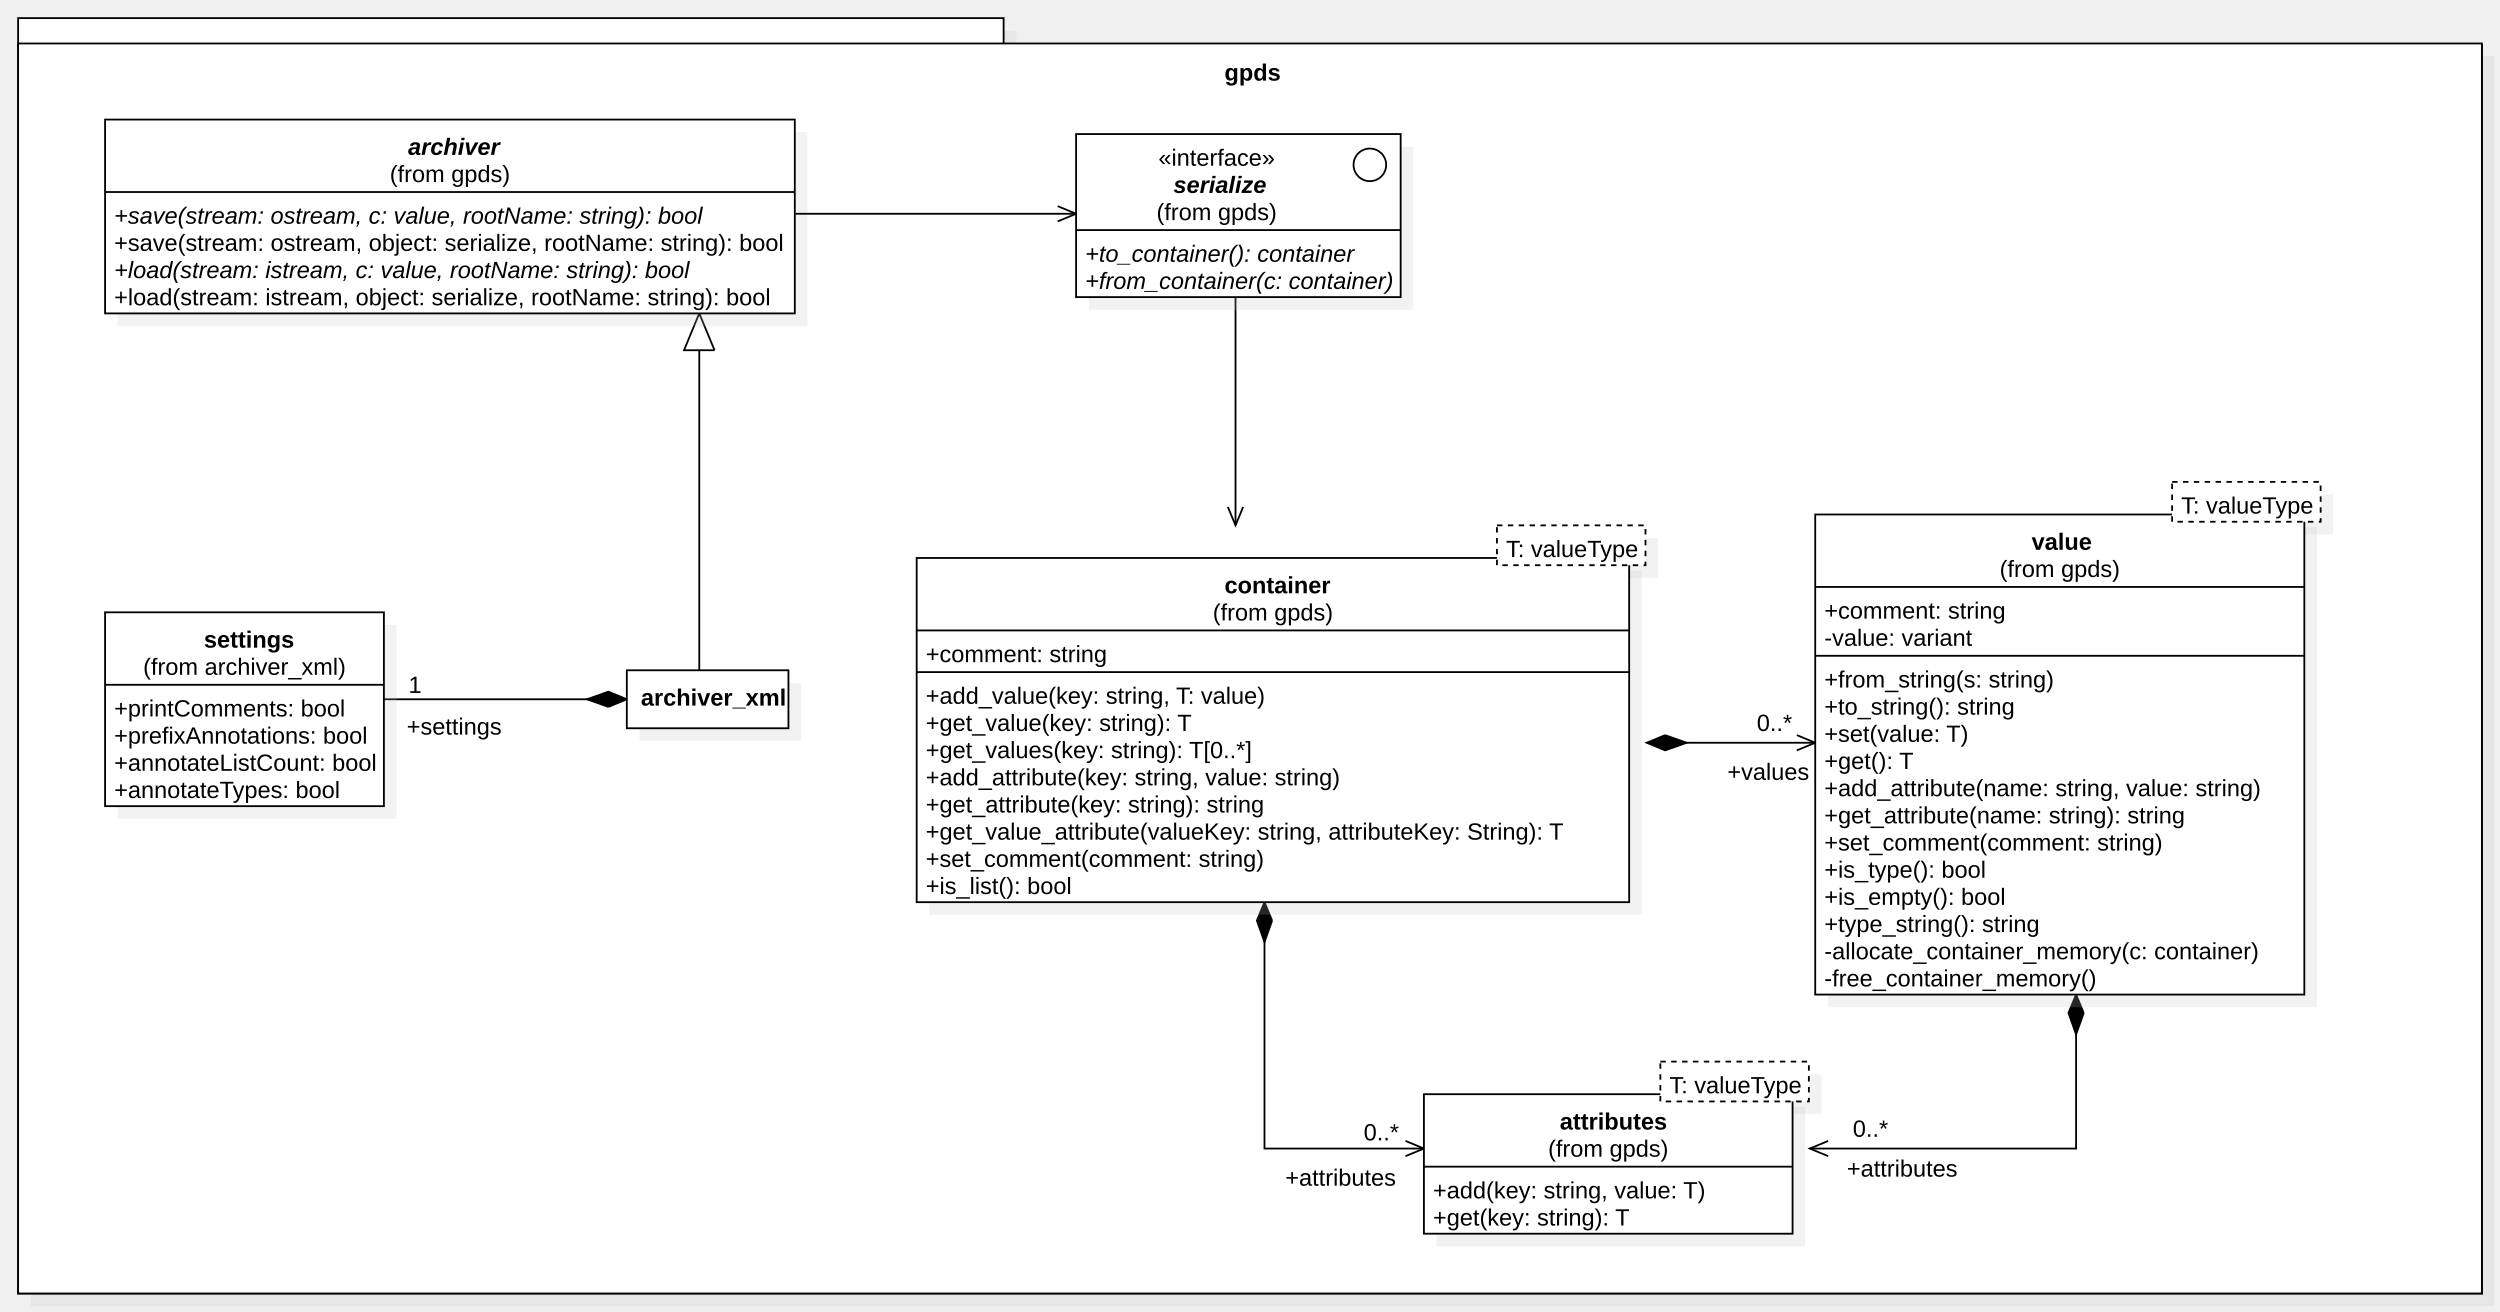
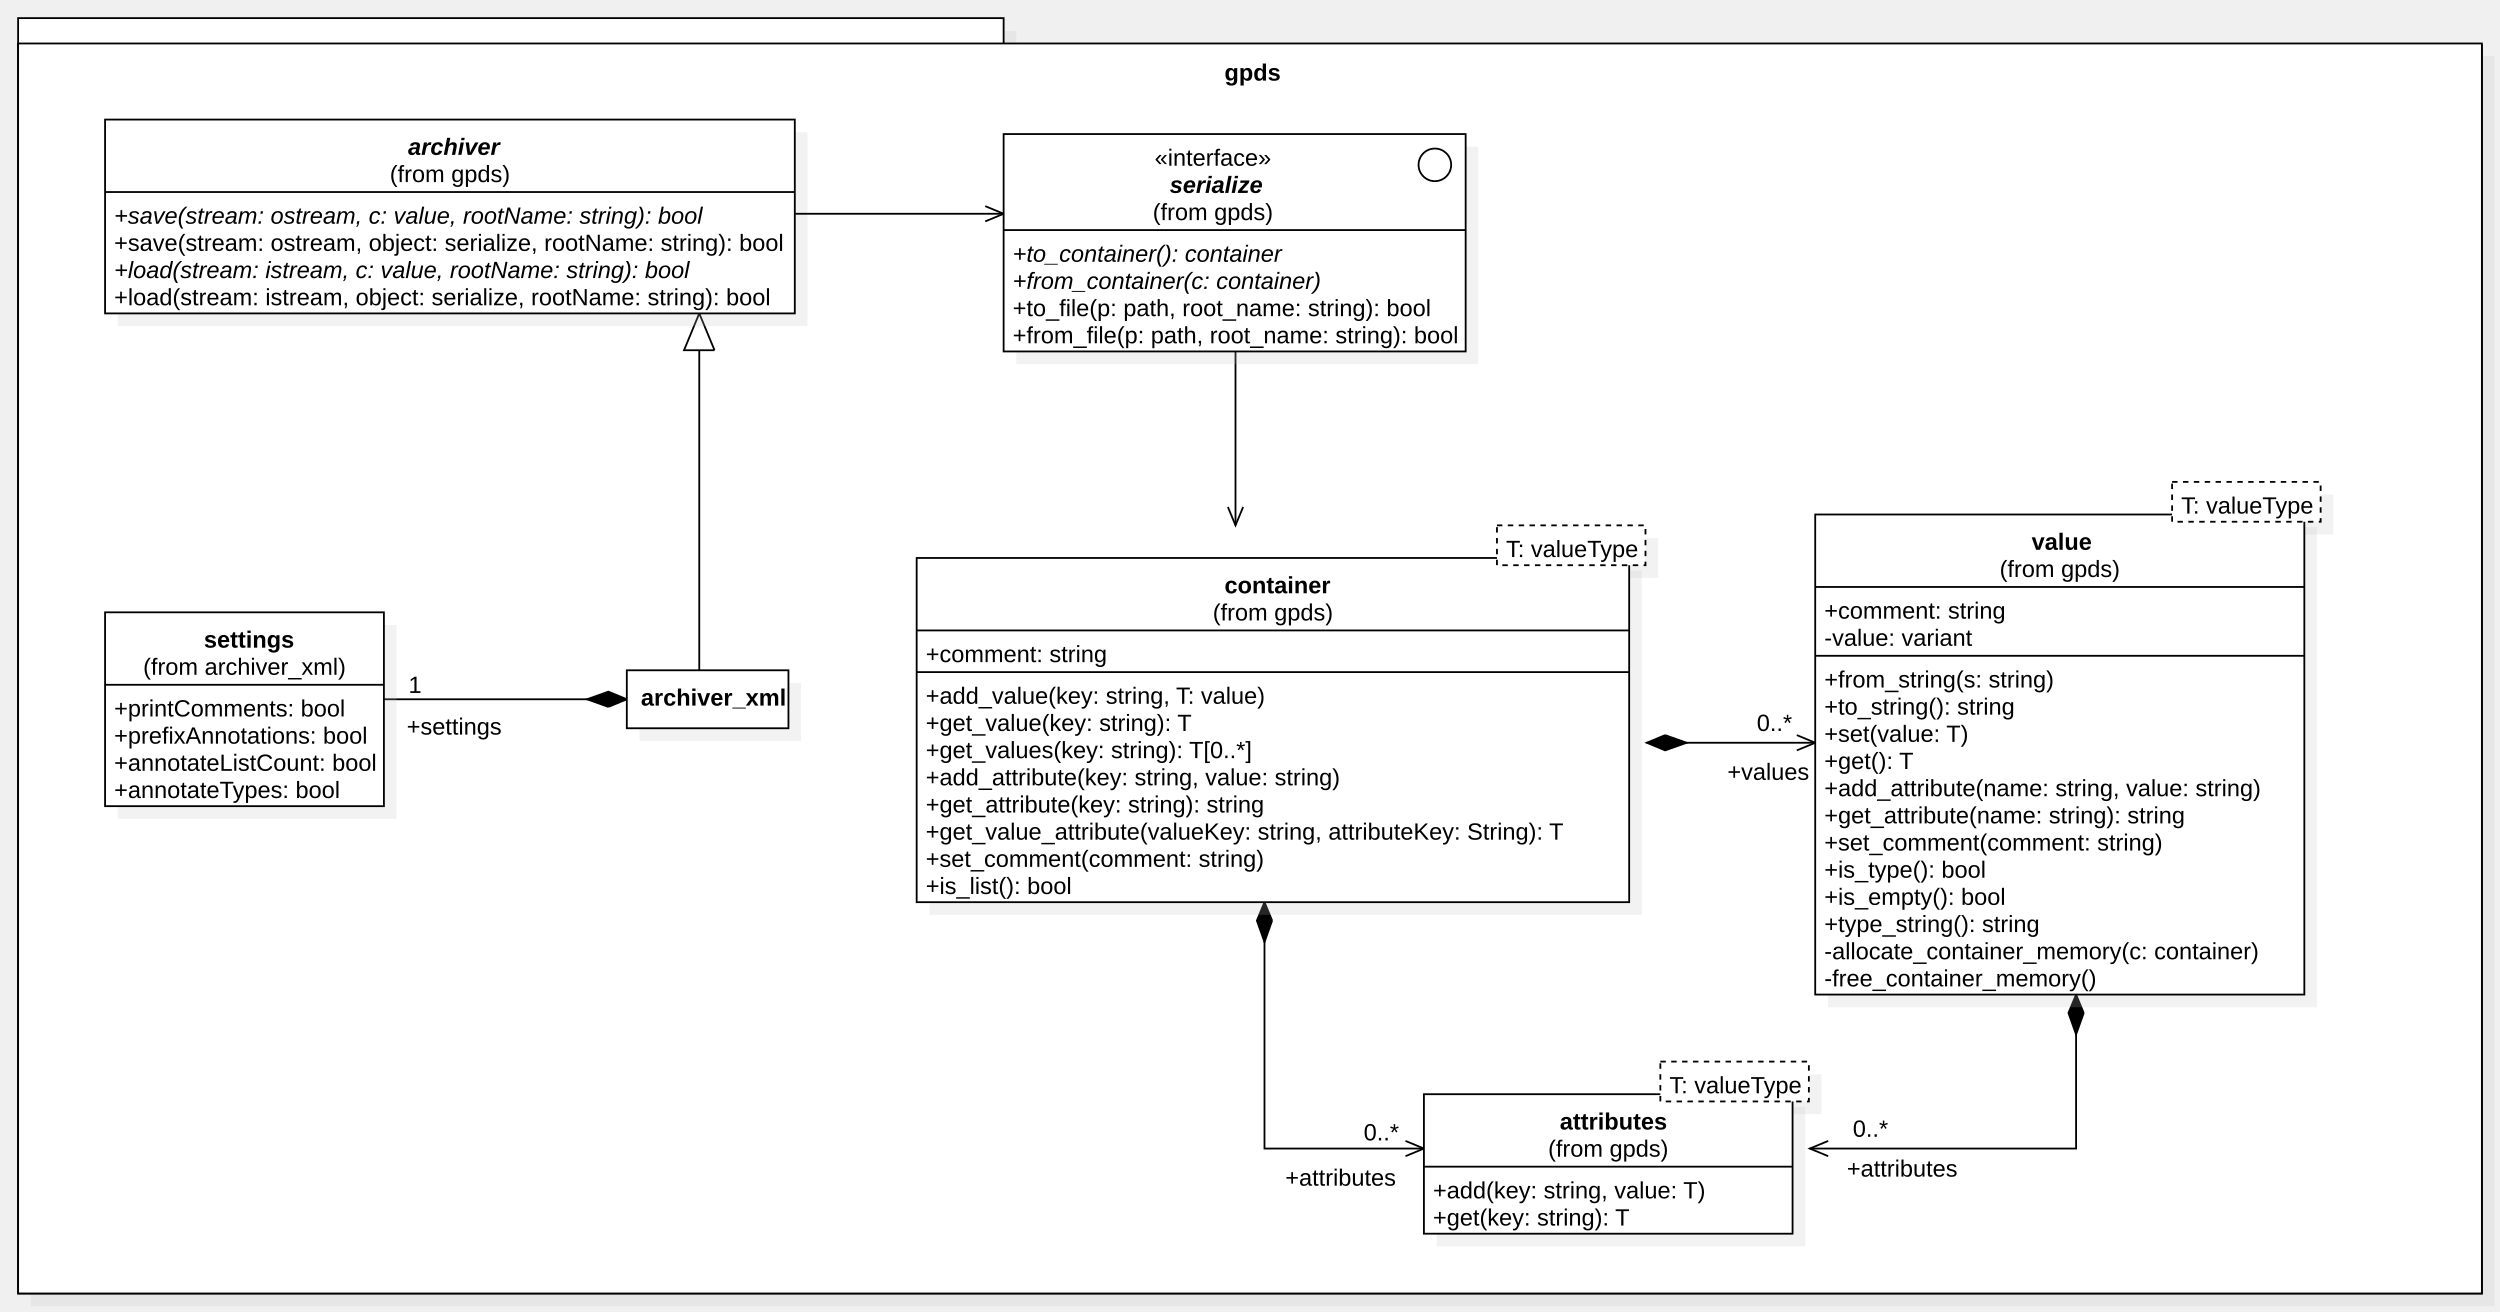
<svg xmlns="http://www.w3.org/2000/svg" version="1.1" width="1380" height="724">
  <defs />
  <g>
    <g transform="translate(-14,-38) scale(1,1)">
      <rect fill="#C0C0C0" stroke="none" x="31" y="55" width="544" height="15" opacity="0.2" />
    </g>
    <g transform="translate(-14,-38) scale(1,1)">
      <rect fill="#C0C0C0" stroke="none" x="31" y="69" width="1360" height="690" opacity="0.2" />
    </g>
    <g transform="translate(-14,-38) scale(1,1)">
      <rect fill="#ffffff" stroke="none" x="24" y="63" width="1360" height="689" />
    </g>
    <g transform="translate(-14,-38) scale(1,1)">
      <path fill="none" stroke="#000000" d="M 24 63 L 1384 63 L 1384 752 L 24 752 L 24 63 Z Z" stroke-miterlimit="10" />
    </g>
    <g transform="translate(-14,-38) scale(1,1)">
      <rect fill="#ffffff" stroke="none" x="24" y="48" width="544" height="15" />
    </g>
    <g transform="translate(-14,-38) scale(1,1)">
      <path fill="none" stroke="#000000" d="M 24 48 L 568 48 L 568 63 L 24 63 L 24 48 Z Z" stroke-miterlimit="10" />
    </g>
    <g transform="translate(-14,-38) scale(1,1)">
      <rect fill="#ffffff" stroke="none" x="24" y="62" width="1360" height="690" />
    </g>
    <g transform="translate(-14,-38) scale(1,1)">
      <path fill="none" stroke="#000000" d="M 24 62 L 1384 62 L 1384 752 L 24 752 L 24 62 Z Z" stroke-miterlimit="10" />
    </g>
    <g transform="translate(-14,-38) scale(1,1)">
      <g>
        <path fill="none" stroke="none" />
        <text fill="#000000" stroke="none" font-family="Arial" font-size="13px" font-style="normal" font-weight="bold" text-decoration="none" x="689.905" y="82.5">gpds</text>
      </g>
    </g>
    <g transform="translate(-14,-38) scale(1,1)">
      <path fill="none" stroke="#000000" d="M 226 424 L 360 424" stroke-miterlimit="10" />
    </g>
    <g transform="translate(-14,-38) scale(1,1)">
      <path fill="#000000" stroke="none" d="M 349.837 428.21 L 360 424 L 349.837 419.79 L 338 424" />
    </g>
    <g transform="translate(-14,-38) scale(1,1)">
      <path fill="none" stroke="#000000" d="M 349.837 428.21 L 360 424 L 349.837 419.79 L 338 424 L 349.837 428.21" stroke-miterlimit="10" />
    </g>
    <g transform="translate(-14,-38) scale(1,1)">
      <g>
        <path fill="none" stroke="none" />
        <text fill="#000000" stroke="none" font-family="Arial" font-size="13px" font-style="normal" font-weight="normal" text-decoration="none" x="238.5" y="443.5">+settings</text>
      </g>
    </g>
    <g transform="translate(-14,-38) scale(1,1)">
      <g>
        <path fill="none" stroke="none" />
        <text fill="#000000" stroke="none" font-family="Arial" font-size="13px" font-style="normal" font-weight="normal" text-decoration="none" x="239.5" y="420.5">1</text>
      </g>
    </g>
    <g transform="translate(-14,-38) scale(1,1)">
      <path fill="none" stroke="#000000" d="M 1016 448 L 923 448" stroke-miterlimit="10" />
    </g>
    <g transform="translate(-14,-38) scale(1,1)">
      <path fill="#000000" stroke="none" d="M 933.163 443.79 L 923 448 L 933.163 452.21 L 945 448" />
    </g>
    <g transform="translate(-14,-38) scale(1,1)">
      <path fill="none" stroke="#000000" d="M 933.163 443.79 L 923 448 L 933.163 452.21 L 945 448 L 933.163 443.79" stroke-miterlimit="10" />
    </g>
    <g transform="translate(-14,-38) scale(1,1)">
      <path fill="none" stroke="#000000" d="M 1005.837 452.21 L 1016 448 L 1005.837 443.79" stroke-miterlimit="10" />
    </g>
    <g transform="translate(-14,-38) scale(1,1)">
      <g>
        <path fill="none" stroke="none" />
        <text fill="#000000" stroke="none" font-family="Arial" font-size="13px" font-style="normal" font-weight="normal" text-decoration="none" x="967.5" y="468.5">+values</text>
      </g>
    </g>
    <g transform="translate(-14,-38) scale(1,1)">
      <g>
        <path fill="none" stroke="none" />
        <text fill="#000000" stroke="none" font-family="Arial" font-size="13px" font-style="normal" font-weight="normal" text-decoration="none" x="983.744" y="441.5">0..*</text>
      </g>
    </g>
    <g transform="translate(-14,-38) scale(1,1)">
      <path fill="none" stroke="#000000" d="M 1013 672 L 1160 672 L 1160 587" stroke-miterlimit="10" />
    </g>
    <g transform="translate(-14,-38) scale(1,1)">
      <path fill="#000000" stroke="none" d="M 1164.21 597.163 L 1160 587 L 1155.79 597.163 L 1160 609" />
    </g>
    <g transform="translate(-14,-38) scale(1,1)">
      <path fill="none" stroke="#000000" d="M 1164.21 597.163 L 1160 587 L 1155.79 597.163 L 1160 609 L 1164.21 597.163" stroke-miterlimit="10" />
    </g>
    <g transform="translate(-14,-38) scale(1,1)">
      <path fill="none" stroke="#000000" d="M 1023.163 667.79 L 1013 672 L 1023.163 676.21" stroke-miterlimit="10" />
    </g>
    <g transform="translate(-14,-38) scale(1,1)">
      <g>
        <path fill="none" stroke="none" />
        <text fill="#000000" stroke="none" font-family="Arial" font-size="13px" font-style="normal" font-weight="normal" text-decoration="none" x="1033.474" y="687.5">+attributes</text>
      </g>
    </g>
    <g transform="translate(-14,-38) scale(1,1)">
      <g>
        <path fill="none" stroke="none" />
        <text fill="#000000" stroke="none" font-family="Arial" font-size="13px" font-style="normal" font-weight="normal" text-decoration="none" x="1036.744" y="665.5">0..*</text>
      </g>
    </g>
    <g transform="translate(-14,-38) scale(1,1)">
      <path fill="none" stroke="#000000" d="M 800 672 L 712 672 L 712 536" stroke-miterlimit="10" />
    </g>
    <g transform="translate(-14,-38) scale(1,1)">
      <path fill="#000000" stroke="none" d="M 716.21 546.163 L 712 536 L 707.79 546.163 L 712 558" />
    </g>
    <g transform="translate(-14,-38) scale(1,1)">
      <path fill="none" stroke="#000000" d="M 716.21 546.163 L 712 536 L 707.79 546.163 L 712 558 L 716.21 546.163" stroke-miterlimit="10" />
    </g>
    <g transform="translate(-14,-38) scale(1,1)">
      <path fill="none" stroke="#000000" d="M 789.837 676.21 L 800 672 L 789.837 667.79" stroke-miterlimit="10" />
    </g>
    <g transform="translate(-14,-38) scale(1,1)">
      <g>
        <path fill="none" stroke="none" />
        <text fill="#000000" stroke="none" font-family="Arial" font-size="13px" font-style="normal" font-weight="normal" text-decoration="none" x="723.474" y="692.5">+attributes</text>
      </g>
    </g>
    <g transform="translate(-14,-38) scale(1,1)">
      <g>
        <path fill="none" stroke="none" />
        <text fill="#000000" stroke="none" font-family="Arial" font-size="13px" font-style="normal" font-weight="normal" text-decoration="none" x="766.744" y="667.5">0..*</text>
      </g>
    </g>
    <g transform="translate(-14,-38) scale(1,1)">
      <rect fill="#C0C0C0" stroke="none" x="527" y="353" width="393.305" height="190" opacity="0.2" />
    </g>
    <g transform="translate(-14,-38) scale(1,1)">
      <rect fill="#C0C0C0" stroke="none" x="847.319" y="335" width="81.985" height="22" opacity="0.2" />
    </g>
    <g transform="translate(-14,-38) scale(1,1)">
      <rect fill="#ffffff" stroke="none" x="520" y="346" width="393.305" height="190" />
    </g>
    <g transform="translate(-14,-38) scale(1,1)">
      <path fill="none" stroke="#000000" d="M 520 346 L 913.305 346 L 913.305 536 L 520 536 L 520 346 Z Z" stroke-miterlimit="10" />
    </g>
    <g transform="translate(-14,-38) scale(1,1)">
      <path fill="none" stroke="#000000" d="M 520 386 L 913.305 386" stroke-miterlimit="10" />
    </g>
    <g transform="translate(-14,-38) scale(1,1)">
      <path fill="none" stroke="#000000" d="M 520 409 L 913.305 409" stroke-miterlimit="10" />
    </g>
    <g transform="translate(-14,-38) scale(1,1)">
      <g>
        <path fill="none" stroke="none" />
        <text fill="#000000" stroke="none" font-family="Arial" font-size="13px" font-style="normal" font-weight="bold" text-decoration="none" x="689.913" y="365.5">container</text>
      </g>
    </g>
    <g transform="translate(-14,-38) scale(1,1)">
      <g>
        <path fill="none" stroke="none" />
        <text fill="#000000" stroke="none" font-family="Arial" font-size="13px" font-style="normal" font-weight="normal" text-decoration="none" x="683.422" y="380.5">(from gpds)</text>
      </g>
    </g>
    <g transform="translate(-14,-38) scale(1,1)">
      <g>
        <path fill="none" stroke="none" />
        <text fill="#000000" stroke="none" font-family="Arial" font-size="13px" font-style="normal" font-weight="normal" text-decoration="none" x="525" y="403.5">+comment: string</text>
      </g>
    </g>
    <g transform="translate(-14,-38) scale(1,1)">
      <g>
        <path fill="none" stroke="none" />
        <text fill="#000000" stroke="none" font-family="Arial" font-size="13px" font-style="normal" font-weight="normal" text-decoration="none" x="525" y="426.5">+add_value(key: string, T: value)</text>
      </g>
    </g>
    <g transform="translate(-14,-38) scale(1,1)">
      <g>
        <path fill="none" stroke="none" />
        <text fill="#000000" stroke="none" font-family="Arial" font-size="13px" font-style="normal" font-weight="normal" text-decoration="none" x="525" y="441.5">+get_value(key: string): T</text>
      </g>
    </g>
    <g transform="translate(-14,-38) scale(1,1)">
      <g>
        <path fill="none" stroke="none" />
        <text fill="#000000" stroke="none" font-family="Arial" font-size="13px" font-style="normal" font-weight="normal" text-decoration="none" x="525" y="456.5">+get_values(key: string): T[0..*]</text>
      </g>
    </g>
    <g transform="translate(-14,-38) scale(1,1)">
      <g>
        <path fill="none" stroke="none" />
        <text fill="#000000" stroke="none" font-family="Arial" font-size="13px" font-style="normal" font-weight="normal" text-decoration="none" x="525" y="471.5">+add_attribute(key: string, value: string)</text>
      </g>
    </g>
    <g transform="translate(-14,-38) scale(1,1)">
      <g>
        <path fill="none" stroke="none" />
        <text fill="#000000" stroke="none" font-family="Arial" font-size="13px" font-style="normal" font-weight="normal" text-decoration="none" x="525" y="486.5">+get_attribute(key: string): string</text>
      </g>
    </g>
    <g transform="translate(-14,-38) scale(1,1)">
      <g>
        <path fill="none" stroke="none" />
        <text fill="#000000" stroke="none" font-family="Arial" font-size="13px" font-style="normal" font-weight="normal" text-decoration="none" x="525" y="501.5">+get_value_attribute(valueKey: string, attributeKey: String): T</text>
      </g>
    </g>
    <g transform="translate(-14,-38) scale(1,1)">
      <g>
        <path fill="none" stroke="none" />
        <text fill="#000000" stroke="none" font-family="Arial" font-size="13px" font-style="normal" font-weight="normal" text-decoration="none" x="525" y="516.5">+set_comment(comment: string)</text>
      </g>
    </g>
    <g transform="translate(-14,-38) scale(1,1)">
      <g>
        <path fill="none" stroke="none" />
        <text fill="#000000" stroke="none" font-family="Arial" font-size="13px" font-style="normal" font-weight="normal" text-decoration="none" x="525" y="531.5">+is_list(): bool</text>
      </g>
    </g>
    <g transform="translate(-14,-38) scale(1,1)">
      <rect fill="#ffffff" stroke="none" x="840.319" y="328" width="81.985" height="22" />
    </g>
    <g transform="translate(-14,-38) scale(1,1)">
      <path fill="none" stroke="#000000" d="M 840.319 328 L 922.305 328 L 922.305 350 L 840.319 350 L 840.319 328 Z Z" stroke-miterlimit="10" stroke-dasharray="3" />
    </g>
    <g transform="translate(-14,-38) scale(1,1)">
      <g>
        <path fill="none" stroke="none" />
        <text fill="#000000" stroke="none" font-family="Arial" font-size="13px" font-style="normal" font-weight="normal" text-decoration="none" x="845.319" y="345.5">T: valueType</text>
      </g>
    </g>
    <g transform="translate(-14,-38) scale(1,1)">
      <rect fill="#C0C0C0" stroke="none" x="1023" y="329" width="269.989" height="265" opacity="0.2" />
    </g>
    <g transform="translate(-14,-38) scale(1,1)">
      <rect fill="#C0C0C0" stroke="none" x="1220.003" y="311" width="81.985" height="22" opacity="0.2" />
    </g>
    <g transform="translate(-14,-38) scale(1,1)">
      <rect fill="#ffffff" stroke="none" x="1016" y="322" width="269.989" height="265" />
    </g>
    <g transform="translate(-14,-38) scale(1,1)">
      <path fill="none" stroke="#000000" d="M 1016 322 L 1285.989 322 L 1285.989 587 L 1016 587 L 1016 322 Z Z" stroke-miterlimit="10" />
    </g>
    <g transform="translate(-14,-38) scale(1,1)">
      <path fill="none" stroke="#000000" d="M 1016 362 L 1285.989 362" stroke-miterlimit="10" />
    </g>
    <g transform="translate(-14,-38) scale(1,1)">
      <path fill="none" stroke="#000000" d="M 1016 400 L 1285.989 400" stroke-miterlimit="10" />
    </g>
    <g transform="translate(-14,-38) scale(1,1)">
      <g>
        <path fill="none" stroke="none" />
        <text fill="#000000" stroke="none" font-family="Arial" font-size="13px" font-style="normal" font-weight="bold" text-decoration="none" x="1135.455" y="341.5">value</text>
      </g>
    </g>
    <g transform="translate(-14,-38) scale(1,1)">
      <g>
        <path fill="none" stroke="none" />
        <text fill="#000000" stroke="none" font-family="Arial" font-size="13px" font-style="normal" font-weight="normal" text-decoration="none" x="1117.764" y="356.5">(from gpds)</text>
      </g>
    </g>
    <g transform="translate(-14,-38) scale(1,1)">
      <g>
        <path fill="none" stroke="none" />
        <text fill="#000000" stroke="none" font-family="Arial" font-size="13px" font-style="normal" font-weight="normal" text-decoration="none" x="1021" y="379.5">+comment: string</text>
      </g>
    </g>
    <g transform="translate(-14,-38) scale(1,1)">
      <g>
        <path fill="none" stroke="none" />
        <text fill="#000000" stroke="none" font-family="Arial" font-size="13px" font-style="normal" font-weight="normal" text-decoration="none" x="1021" y="394.5">-value: variant</text>
      </g>
    </g>
    <g transform="translate(-14,-38) scale(1,1)">
      <g>
        <path fill="none" stroke="none" />
        <text fill="#000000" stroke="none" font-family="Arial" font-size="13px" font-style="normal" font-weight="normal" text-decoration="none" x="1021" y="417.5">+from_string(s: string)</text>
      </g>
    </g>
    <g transform="translate(-14,-38) scale(1,1)">
      <g>
        <path fill="none" stroke="none" />
        <text fill="#000000" stroke="none" font-family="Arial" font-size="13px" font-style="normal" font-weight="normal" text-decoration="none" x="1021" y="432.5">+to_string(): string</text>
      </g>
    </g>
    <g transform="translate(-14,-38) scale(1,1)">
      <g>
        <path fill="none" stroke="none" />
        <text fill="#000000" stroke="none" font-family="Arial" font-size="13px" font-style="normal" font-weight="normal" text-decoration="none" x="1021" y="447.5">+set(value: T)</text>
      </g>
    </g>
    <g transform="translate(-14,-38) scale(1,1)">
      <g>
        <path fill="none" stroke="none" />
        <text fill="#000000" stroke="none" font-family="Arial" font-size="13px" font-style="normal" font-weight="normal" text-decoration="none" x="1021" y="462.5">+get(): T</text>
      </g>
    </g>
    <g transform="translate(-14,-38) scale(1,1)">
      <g>
        <path fill="none" stroke="none" />
        <text fill="#000000" stroke="none" font-family="Arial" font-size="13px" font-style="normal" font-weight="normal" text-decoration="none" x="1021" y="477.5">+add_attribute(name: string, value: string)</text>
      </g>
    </g>
    <g transform="translate(-14,-38) scale(1,1)">
      <g>
        <path fill="none" stroke="none" />
        <text fill="#000000" stroke="none" font-family="Arial" font-size="13px" font-style="normal" font-weight="normal" text-decoration="none" x="1021" y="492.5">+get_attribute(name: string): string</text>
      </g>
    </g>
    <g transform="translate(-14,-38) scale(1,1)">
      <g>
        <path fill="none" stroke="none" />
        <text fill="#000000" stroke="none" font-family="Arial" font-size="13px" font-style="normal" font-weight="normal" text-decoration="none" x="1021" y="507.5">+set_comment(comment: string)</text>
      </g>
    </g>
    <g transform="translate(-14,-38) scale(1,1)">
      <g>
        <path fill="none" stroke="none" />
        <text fill="#000000" stroke="none" font-family="Arial" font-size="13px" font-style="normal" font-weight="normal" text-decoration="none" x="1021" y="522.5">+is_type(): bool</text>
      </g>
    </g>
    <g transform="translate(-14,-38) scale(1,1)">
      <g>
        <path fill="none" stroke="none" />
        <text fill="#000000" stroke="none" font-family="Arial" font-size="13px" font-style="normal" font-weight="normal" text-decoration="none" x="1021" y="537.5">+is_empty(): bool</text>
      </g>
    </g>
    <g transform="translate(-14,-38) scale(1,1)">
      <g>
        <path fill="none" stroke="none" />
        <text fill="#000000" stroke="none" font-family="Arial" font-size="13px" font-style="normal" font-weight="normal" text-decoration="none" x="1021" y="552.5">+type_string(): string</text>
      </g>
    </g>
    <g transform="translate(-14,-38) scale(1,1)">
      <g>
        <path fill="none" stroke="none" />
        <text fill="#000000" stroke="none" font-family="Arial" font-size="13px" font-style="normal" font-weight="normal" text-decoration="none" x="1021" y="567.5">-allocate_container_memory(c: container)</text>
      </g>
    </g>
    <g transform="translate(-14,-38) scale(1,1)">
      <g>
        <path fill="none" stroke="none" />
        <text fill="#000000" stroke="none" font-family="Arial" font-size="13px" font-style="normal" font-weight="normal" text-decoration="none" x="1021" y="582.5">-free_container_memory()</text>
      </g>
    </g>
    <g transform="translate(-14,-38) scale(1,1)">
      <rect fill="#ffffff" stroke="none" x="1213.003" y="304" width="81.985" height="22" />
    </g>
    <g transform="translate(-14,-38) scale(1,1)">
      <path fill="none" stroke="#000000" d="M 1213.003 304 L 1294.989 304 L 1294.989 326 L 1213.003 326 L 1213.003 304 Z Z" stroke-miterlimit="10" stroke-dasharray="3" />
    </g>
    <g transform="translate(-14,-38) scale(1,1)">
      <g>
        <path fill="none" stroke="none" />
        <text fill="#000000" stroke="none" font-family="Arial" font-size="13px" font-style="normal" font-weight="normal" text-decoration="none" x="1218.003" y="321.5">T: valueType</text>
      </g>
    </g>
    <g transform="translate(-14,-38) scale(1,1)">
      <rect fill="#C0C0C0" stroke="none" x="79" y="383" width="153.917" height="107" opacity="0.2" />
    </g>
    <g transform="translate(-14,-38) scale(1,1)">
      <rect fill="#ffffff" stroke="none" x="72" y="376" width="153.917" height="107" />
    </g>
    <g transform="translate(-14,-38) scale(1,1)">
      <path fill="none" stroke="#000000" d="M 72 376 L 225.917 376 L 225.917 483 L 72 483 L 72 376 Z Z" stroke-miterlimit="10" />
    </g>
    <g transform="translate(-14,-38) scale(1,1)">
      <path fill="none" stroke="#000000" d="M 72 416 L 225.917 416" stroke-miterlimit="10" />
    </g>
    <g transform="translate(-14,-38) scale(1,1)">
      <g>
        <path fill="none" stroke="none" />
        <text fill="#000000" stroke="none" font-family="Arial" font-size="13px" font-style="normal" font-weight="bold" text-decoration="none" x="126.558" y="395.5">settings</text>
      </g>
    </g>
    <g transform="translate(-14,-38) scale(1,1)">
      <g>
        <path fill="none" stroke="none" />
        <text fill="#000000" stroke="none" font-family="Arial" font-size="13px" font-style="normal" font-weight="normal" text-decoration="none" x="92.982" y="410.5">(from archiver_xml)</text>
      </g>
    </g>
    <g transform="translate(-14,-38) scale(1,1)">
      <g>
        <path fill="none" stroke="none" />
        <text fill="#000000" stroke="none" font-family="Arial" font-size="13px" font-style="normal" font-weight="normal" text-decoration="none" x="77" y="433.5">+printComments: bool</text>
      </g>
    </g>
    <g transform="translate(-14,-38) scale(1,1)">
      <g>
        <path fill="none" stroke="none" />
        <text fill="#000000" stroke="none" font-family="Arial" font-size="13px" font-style="normal" font-weight="normal" text-decoration="none" x="77" y="448.5">+prefixAnnotations: bool</text>
      </g>
    </g>
    <g transform="translate(-14,-38) scale(1,1)">
      <g>
        <path fill="none" stroke="none" />
        <text fill="#000000" stroke="none" font-family="Arial" font-size="13px" font-style="normal" font-weight="normal" text-decoration="none" x="77" y="463.5">+annotateListCount: bool</text>
      </g>
    </g>
    <g transform="translate(-14,-38) scale(1,1)">
      <g>
        <path fill="none" stroke="none" />
        <text fill="#000000" stroke="none" font-family="Arial" font-size="13px" font-style="normal" font-weight="normal" text-decoration="none" x="77" y="478.5">+annotateTypes: bool</text>
      </g>
    </g>
    <g transform="translate(-14,-38) scale(1,1)">
      <rect fill="#C0C0C0" stroke="none" x="807" y="649" width="203.497" height="77" opacity="0.2" />
    </g>
    <g transform="translate(-14,-38) scale(1,1)">
      <rect fill="#C0C0C0" stroke="none" x="937.512" y="631" width="81.985" height="22" opacity="0.2" />
    </g>
    <g transform="translate(-14,-38) scale(1,1)">
      <rect fill="#ffffff" stroke="none" x="800" y="642" width="203.497" height="77" />
    </g>
    <g transform="translate(-14,-38) scale(1,1)">
      <path fill="none" stroke="#000000" d="M 800 642 L 1003.497 642 L 1003.497 719 L 800 719 L 800 642 Z Z" stroke-miterlimit="10" />
    </g>
    <g transform="translate(-14,-38) scale(1,1)">
      <path fill="none" stroke="#000000" d="M 800 682 L 1003.497 682" stroke-miterlimit="10" />
    </g>
    <g transform="translate(-14,-38) scale(1,1)">
      <g>
        <path fill="none" stroke="none" />
        <text fill="#000000" stroke="none" font-family="Arial" font-size="13px" font-style="normal" font-weight="bold" text-decoration="none" x="875.012" y="661.5">attributes</text>
      </g>
    </g>
    <g transform="translate(-14,-38) scale(1,1)">
      <g>
        <path fill="none" stroke="none" />
        <text fill="#000000" stroke="none" font-family="Arial" font-size="13px" font-style="normal" font-weight="normal" text-decoration="none" x="868.519" y="676.5">(from gpds)</text>
      </g>
    </g>
    <g transform="translate(-14,-38) scale(1,1)">
      <g>
        <path fill="none" stroke="none" />
        <text fill="#000000" stroke="none" font-family="Arial" font-size="13px" font-style="normal" font-weight="normal" text-decoration="none" x="805" y="699.5">+add(key: string, value: T)</text>
      </g>
    </g>
    <g transform="translate(-14,-38) scale(1,1)">
      <g>
        <path fill="none" stroke="none" />
        <text fill="#000000" stroke="none" font-family="Arial" font-size="13px" font-style="normal" font-weight="normal" text-decoration="none" x="805" y="714.5">+get(key: string): T</text>
      </g>
    </g>
    <g transform="translate(-14,-38) scale(1,1)">
      <rect fill="#ffffff" stroke="none" x="930.512" y="624" width="81.985" height="22" />
    </g>
    <g transform="translate(-14,-38) scale(1,1)">
      <path fill="none" stroke="#000000" d="M 930.512 624 L 1012.497 624 L 1012.497 646 L 930.512 646 L 930.512 624 Z Z" stroke-miterlimit="10" stroke-dasharray="3" />
    </g>
    <g transform="translate(-14,-38) scale(1,1)">
      <g>
        <path fill="none" stroke="none" />
        <text fill="#000000" stroke="none" font-family="Arial" font-size="13px" font-style="normal" font-weight="normal" text-decoration="none" x="935.512" y="641.5">T: valueType</text>
      </g>
    </g>
    <g transform="translate(-14,-38) scale(1,1)">
      <rect fill="#C0C0C0" stroke="none" x="367" y="415" width="89.222" height="32" opacity="0.2" />
    </g>
    <g transform="translate(-14,-38) scale(1,1)">
      <rect fill="#ffffff" stroke="none" x="360" y="408" width="89.222" height="32" />
    </g>
    <g transform="translate(-14,-38) scale(1,1)">
      <path fill="none" stroke="#000000" d="M 360 408 L 449.222 408 L 449.222 440 L 360 440 L 360 408 Z Z" stroke-miterlimit="10" />
    </g>
    <g transform="translate(-14,-38) scale(1,1)">
      <g>
        <path fill="none" stroke="none" />
        <text fill="#000000" stroke="none" font-family="Arial" font-size="13px" font-style="normal" font-weight="bold" text-decoration="none" x="367.769" y="427.5">archiver_xml</text>
      </g>
    </g>
    <g transform="translate(-14,-38) scale(1,1)">
      <path fill="none" stroke="#000000" d="M 400 408 L 400 211" stroke-miterlimit="10" />
    </g>
    <g transform="translate(-14,-38) scale(1,1)">
      <path fill="#FFFFFF" stroke="none" d="M 408.419 231.325 L 400 211 L 391.581 231.325" />
    </g>
    <g transform="translate(-14,-38) scale(1,1)">
      <path fill="none" stroke="#000000" d="M 408.419 231.325 L 400 211 L 391.581 231.325 L 408.419 231.325" stroke-miterlimit="10" />
    </g>
    <g transform="translate(-14,-38) scale(1,1)">
      <rect fill="#C0C0C0" stroke="none" x="79" y="111" width="380.731" height="107" opacity="0.2" />
    </g>
    <g transform="translate(-14,-38) scale(1,1)">
      <rect fill="#ffffff" stroke="none" x="72" y="104" width="380.731" height="107" />
    </g>
    <g transform="translate(-14,-38) scale(1,1)">
      <path fill="none" stroke="#000000" d="M 72 104 L 452.731 104 L 452.731 211 L 72 211 L 72 104 Z Z" stroke-miterlimit="10" />
    </g>
    <g transform="translate(-14,-38) scale(1,1)">
      <path fill="none" stroke="#000000" d="M 72 144 L 452.731 144" stroke-miterlimit="10" />
    </g>
    <g transform="translate(-14,-38) scale(1,1)">
      <g>
        <path fill="none" stroke="none" />
        <text fill="#000000" stroke="none" font-family="Arial" font-size="13px" font-style="italic" font-weight="bold" text-decoration="none" x="239.248" y="123.5">archiver</text>
      </g>
    </g>
    <g transform="translate(-14,-38) scale(1,1)">
      <g>
        <path fill="none" stroke="none" />
        <text fill="#000000" stroke="none" font-family="Arial" font-size="13px" font-style="normal" font-weight="normal" text-decoration="none" x="229.136" y="138.5">(from gpds)</text>
      </g>
    </g>
    <g transform="translate(-14,-38) scale(1,1)">
      <g>
        <path fill="none" stroke="none" />
        <text fill="#000000" stroke="none" font-family="Arial" font-size="13px" font-style="italic" font-weight="normal" text-decoration="none" x="77" y="161.5">+save(stream: ostream, c: value, rootName: string): bool</text>
      </g>
    </g>
    <g transform="translate(-14,-38) scale(1,1)">
      <g>
        <path fill="none" stroke="none" />
        <text fill="#000000" stroke="none" font-family="Arial" font-size="13px" font-style="normal" font-weight="normal" text-decoration="none" x="77" y="176.5">+save(stream: ostream, object: serialize, rootName: string): bool</text>
      </g>
    </g>
    <g transform="translate(-14,-38) scale(1,1)">
      <g>
        <path fill="none" stroke="none" />
        <text fill="#000000" stroke="none" font-family="Arial" font-size="13px" font-style="italic" font-weight="normal" text-decoration="none" x="77" y="191.5">+load(stream: istream, c: value, rootName: string): bool</text>
      </g>
    </g>
    <g transform="translate(-14,-38) scale(1,1)">
      <g>
        <path fill="none" stroke="none" />
        <text fill="#000000" stroke="none" font-family="Arial" font-size="13px" font-style="normal" font-weight="normal" text-decoration="none" x="77" y="206.5">+load(stream: istream, object: serialize, rootName: string): bool</text>
      </g>
    </g>
    <g transform="translate(-14,-38) scale(1,1)">
-       <path fill="none" stroke="#000000" d="M 696 202 L 696 328" stroke-miterlimit="10" />
+       <path fill="none" stroke="#000000" d="M 696 232 L 696 328" stroke-miterlimit="10" />
    </g>
    <g transform="translate(-14,-38) scale(1,1)">
      <path fill="none" stroke="#000000" d="M 691.79 317.837 L 696 328 L 700.21 317.837" stroke-miterlimit="10" />
    </g>
    <g transform="translate(-14,-38) scale(1,1)">
-       <path fill="none" stroke="#000000" d="M 453 156 L 608 156" stroke-miterlimit="10" />
-     </g>
-     <g transform="translate(-14,-38) scale(1,1)">
-       <path fill="none" stroke="#000000" d="M 597.837 160.21 L 608 156 L 597.837 151.79" stroke-miterlimit="10" />
-     </g>
-     <g transform="translate(-14,-38) scale(1,1)">
-       <rect fill="#C0C0C0" stroke="none" x="615" y="119" width="179.162" height="90" opacity="0.2" />
-     </g>
-     <g transform="translate(-14,-38) scale(1,1)">
-       <rect fill="#ffffff" stroke="none" x="608" y="112" width="179.162" height="90" />
-     </g>
-     <g transform="translate(-14,-38) scale(1,1)">
-       <path fill="none" stroke="#000000" d="M 608 112 L 787.162 112 L 787.162 202 L 608 202 L 608 112 Z Z" stroke-miterlimit="10" />
-     </g>
-     <g transform="translate(-14,-38) scale(1,1)">
-       <path fill="#ffffff" stroke="none" d="M 761.162 129 C 761.162 124.029 765.191 120 770.162 120 C 775.132 120 779.162 124.029 779.162 129 C 779.162 133.971 775.132 138 770.162 138 C 765.191 138 761.162 133.971 761.162 129 Z" />
-     </g>
-     <g transform="translate(-14,-38) scale(1,1)">
-       <path fill="none" stroke="#000000" d="M 761.162 129 C 761.162 124.029 765.191 120 770.162 120 C 775.132 120 779.162 124.029 779.162 129 C 779.162 133.971 775.132 138 770.162 138 C 765.191 138 761.162 133.971 761.162 129 Z" stroke-miterlimit="10" />
-     </g>
-     <g transform="translate(-14,-38) scale(1,1)">
-       <path fill="none" stroke="#000000" d="M 608 165 L 787.162 165" stroke-miterlimit="10" />
-     </g>
-     <g transform="translate(-14,-38) scale(1,1)">
-       <g>
-         <path fill="none" stroke="none" />
-         <text fill="#000000" stroke="none" font-family="Arial" font-size="13px" font-style="normal" font-weight="normal" text-decoration="none" x="653.42" y="129.5">«interface»</text>
-       </g>
-     </g>
-     <g transform="translate(-14,-38) scale(1,1)">
-       <g>
-         <path fill="none" stroke="none" />
-         <text fill="#000000" stroke="none" font-family="Arial" font-size="13px" font-style="italic" font-weight="bold" text-decoration="none" x="661.739" y="144.5">serialize</text>
-       </g>
-     </g>
-     <g transform="translate(-14,-38) scale(1,1)">
-       <g>
-         <path fill="none" stroke="none" />
-         <text fill="#000000" stroke="none" font-family="Arial" font-size="13px" font-style="normal" font-weight="normal" text-decoration="none" x="652.351" y="159.5">(from gpds)</text>
-       </g>
-     </g>
-     <g transform="translate(-14,-38) scale(1,1)">
-       <g>
-         <path fill="none" stroke="none" />
-         <text fill="#000000" stroke="none" font-family="Arial" font-size="13px" font-style="italic" font-weight="normal" text-decoration="none" x="613" y="182.5">+to_container(): container</text>
-       </g>
-     </g>
-     <g transform="translate(-14,-38) scale(1,1)">
-       <g>
-         <path fill="none" stroke="none" />
-         <text fill="#000000" stroke="none" font-family="Arial" font-size="13px" font-style="italic" font-weight="normal" text-decoration="none" x="613" y="197.5">+from_container(c: container)</text>
+       <path fill="none" stroke="#000000" d="M 453 156 L 568 156" stroke-miterlimit="10" />
+     </g>
+     <g transform="translate(-14,-38) scale(1,1)">
+       <path fill="none" stroke="#000000" d="M 557.837 160.21 L 568 156 L 557.837 151.79" stroke-miterlimit="10" />
+     </g>
+     <g transform="translate(-14,-38) scale(1,1)">
+       <rect fill="#C0C0C0" stroke="none" x="575" y="119" width="255.042" height="120" opacity="0.2" />
+     </g>
+     <g transform="translate(-14,-38) scale(1,1)">
+       <rect fill="#ffffff" stroke="none" x="568" y="112" width="255.042" height="120" />
+     </g>
+     <g transform="translate(-14,-38) scale(1,1)">
+       <path fill="none" stroke="#000000" d="M 568 112 L 823.042 112 L 823.042 232 L 568 232 L 568 112 Z Z" stroke-miterlimit="10" />
+     </g>
+     <g transform="translate(-14,-38) scale(1,1)">
+       <path fill="#ffffff" stroke="none" d="M 797.042 129 C 797.042 124.029 801.071 120 806.042 120 C 811.012 120 815.042 124.029 815.042 129 C 815.042 133.971 811.012 138 806.042 138 C 801.071 138 797.042 133.971 797.042 129 Z" />
+     </g>
+     <g transform="translate(-14,-38) scale(1,1)">
+       <path fill="none" stroke="#000000" d="M 797.042 129 C 797.042 124.029 801.071 120 806.042 120 C 811.012 120 815.042 124.029 815.042 129 C 815.042 133.971 811.012 138 806.042 138 C 801.071 138 797.042 133.971 797.042 129 Z" stroke-miterlimit="10" />
+     </g>
+     <g transform="translate(-14,-38) scale(1,1)">
+       <path fill="none" stroke="#000000" d="M 568 165 L 823.042 165" stroke-miterlimit="10" />
+     </g>
+     <g transform="translate(-14,-38) scale(1,1)">
+       <g>
+         <path fill="none" stroke="none" />
+         <text fill="#000000" stroke="none" font-family="Arial" font-size="13px" font-style="normal" font-weight="normal" text-decoration="none" x="651.36" y="129.5">«interface»</text>
+       </g>
+     </g>
+     <g transform="translate(-14,-38) scale(1,1)">
+       <g>
+         <path fill="none" stroke="none" />
+         <text fill="#000000" stroke="none" font-family="Arial" font-size="13px" font-style="italic" font-weight="bold" text-decoration="none" x="659.679" y="144.5">serialize</text>
+       </g>
+     </g>
+     <g transform="translate(-14,-38) scale(1,1)">
+       <g>
+         <path fill="none" stroke="none" />
+         <text fill="#000000" stroke="none" font-family="Arial" font-size="13px" font-style="normal" font-weight="normal" text-decoration="none" x="650.291" y="159.5">(from gpds)</text>
+       </g>
+     </g>
+     <g transform="translate(-14,-38) scale(1,1)">
+       <g>
+         <path fill="none" stroke="none" />
+         <text fill="#000000" stroke="none" font-family="Arial" font-size="13px" font-style="italic" font-weight="normal" text-decoration="none" x="573" y="182.5">+to_container(): container</text>
+       </g>
+     </g>
+     <g transform="translate(-14,-38) scale(1,1)">
+       <g>
+         <path fill="none" stroke="none" />
+         <text fill="#000000" stroke="none" font-family="Arial" font-size="13px" font-style="italic" font-weight="normal" text-decoration="none" x="573" y="197.5">+from_container(c: container)</text>
+       </g>
+     </g>
+     <g transform="translate(-14,-38) scale(1,1)">
+       <g>
+         <path fill="none" stroke="none" />
+         <text fill="#000000" stroke="none" font-family="Arial" font-size="13px" font-style="normal" font-weight="normal" text-decoration="none" x="573" y="212.5">+to_file(p: path, root_name: string): bool</text>
+       </g>
+     </g>
+     <g transform="translate(-14,-38) scale(1,1)">
+       <g>
+         <path fill="none" stroke="none" />
+         <text fill="#000000" stroke="none" font-family="Arial" font-size="13px" font-style="normal" font-weight="normal" text-decoration="none" x="573" y="227.5">+from_file(p: path, root_name: string): bool</text>
      </g>
    </g>
  </g>
</svg>
